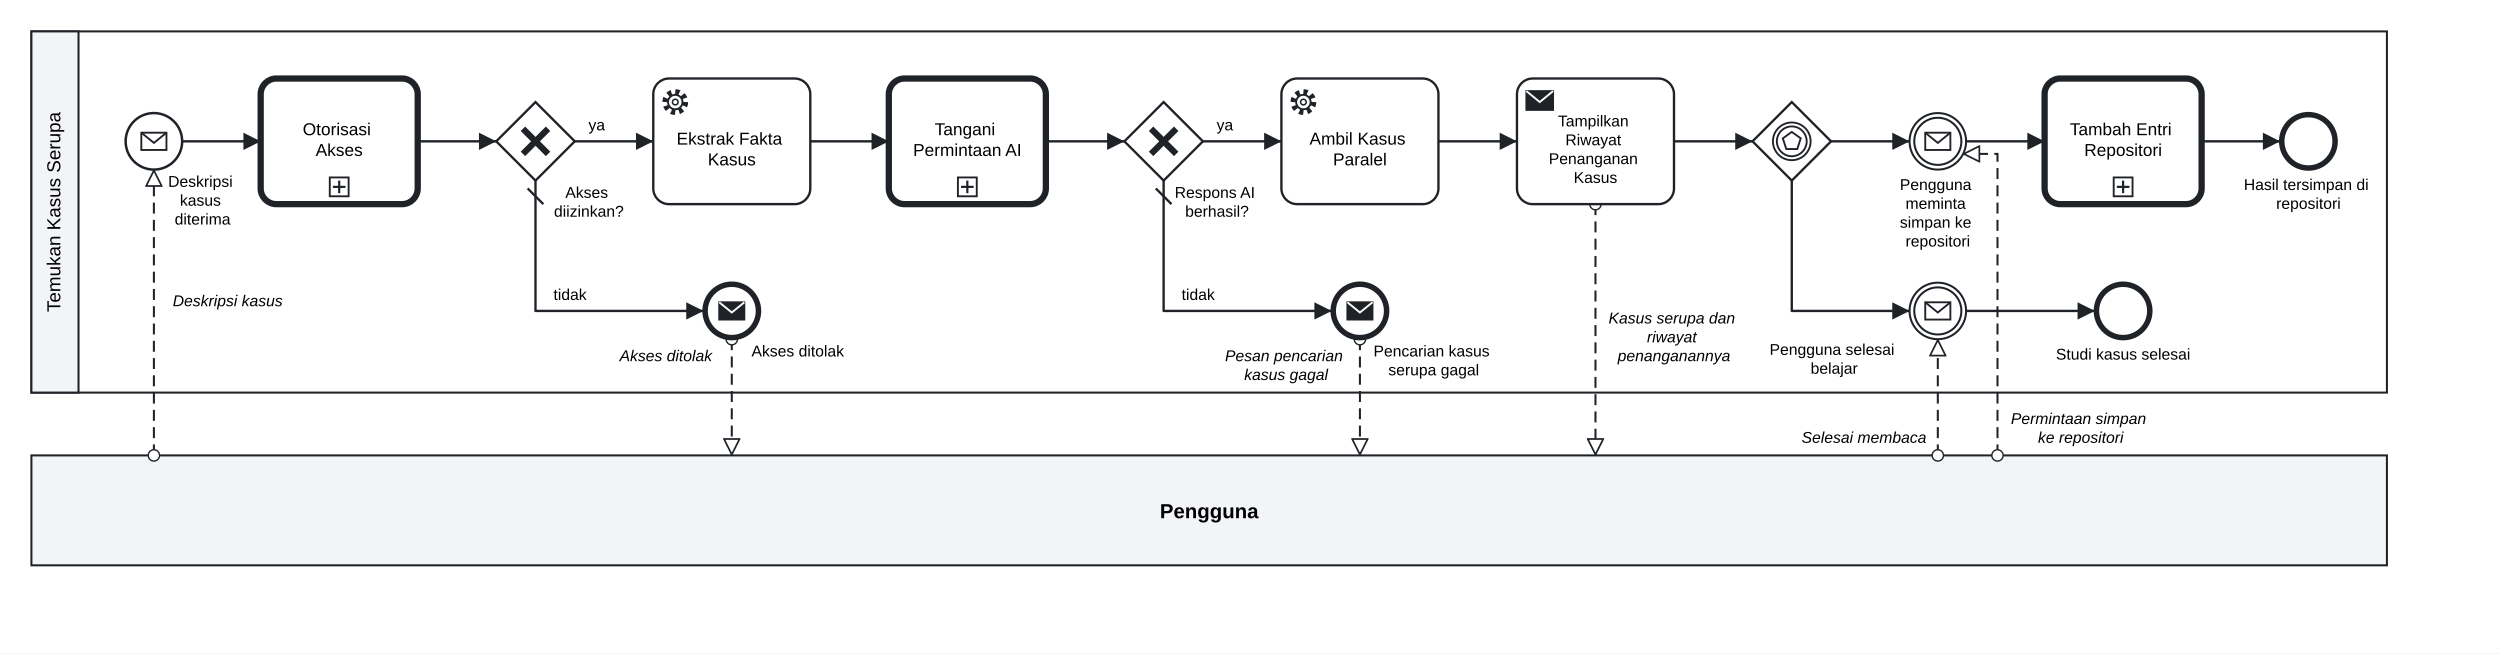
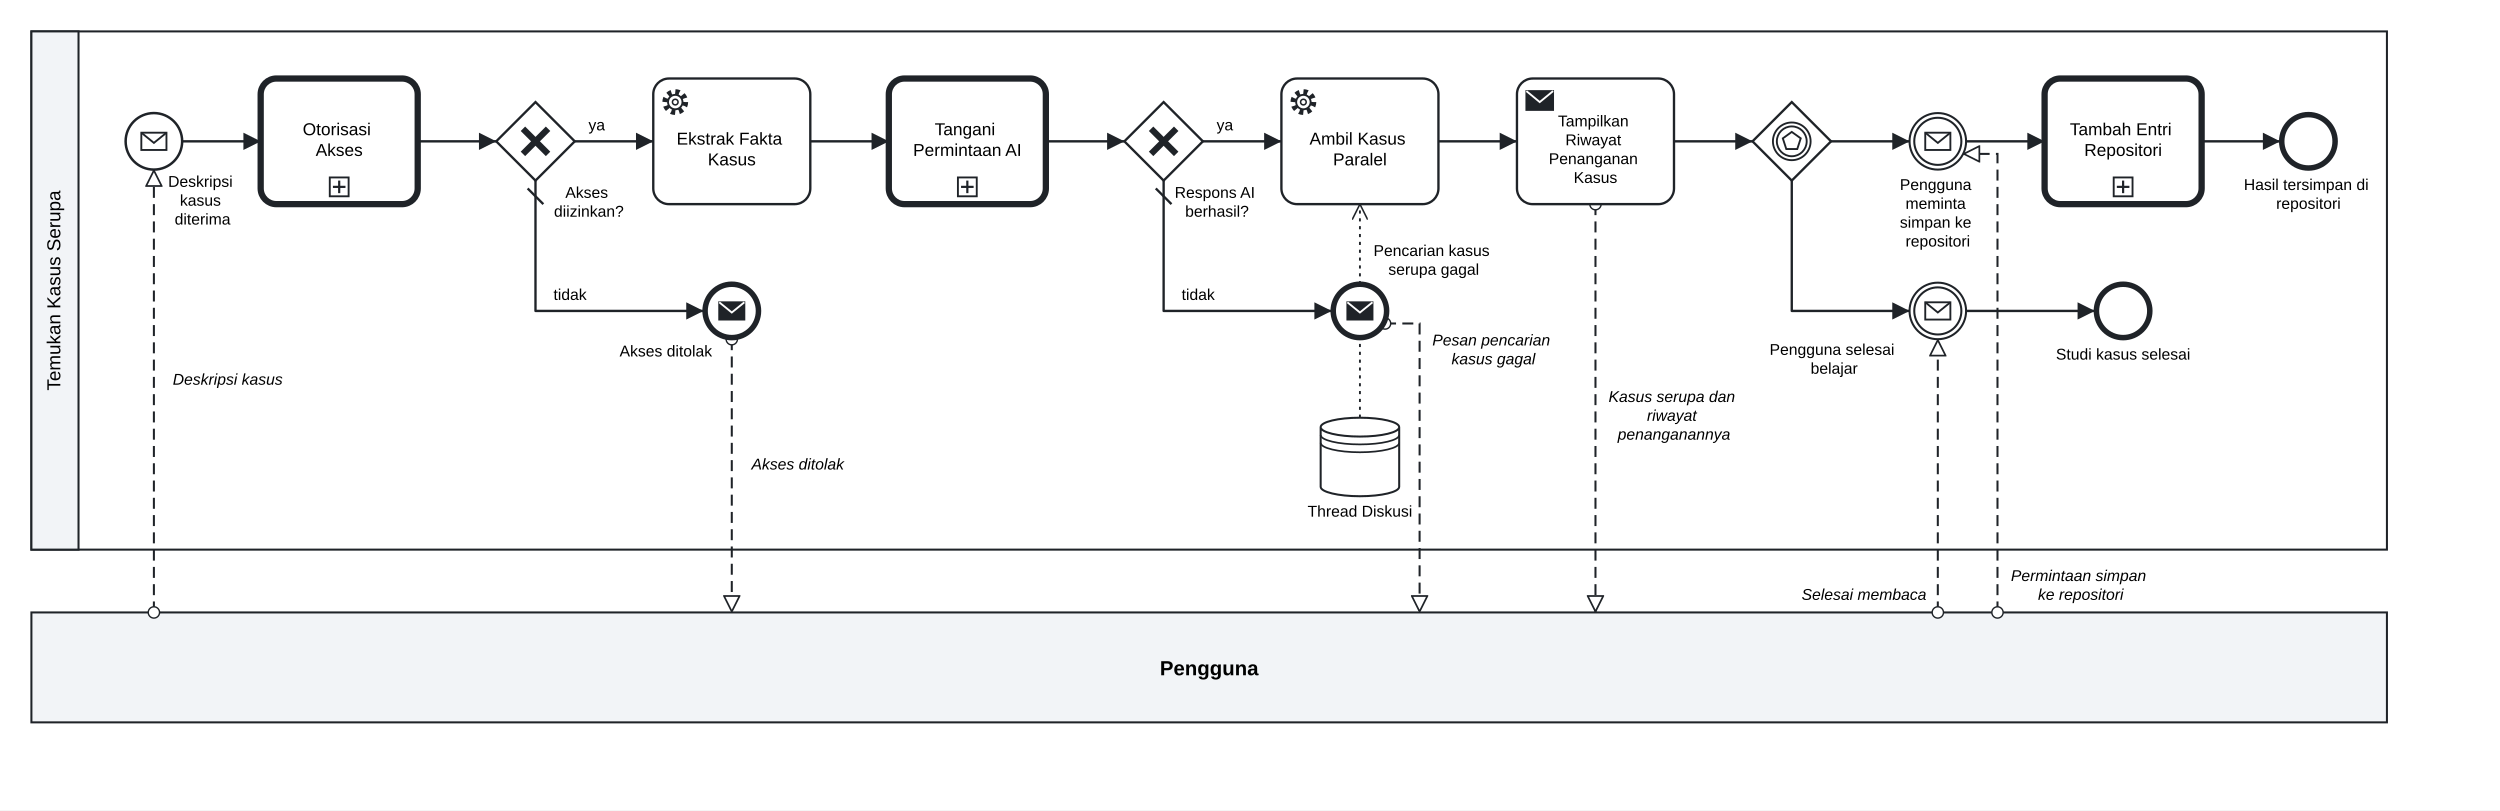
- <svg xmlns="http://www.w3.org/2000/svg" viewBox="-20 -20 1592 416" width="1592" height="416" font-family="Arial, Helvetica, sans-serif" role="img" aria-labelledby="tok-title tok-desc">
+ <svg xmlns="http://www.w3.org/2000/svg" viewBox="-20 -20 1592 516" width="1592" height="516" font-family="Arial, Helvetica, sans-serif" role="img" aria-labelledby="tok-title tok-desc">
  <defs>
    <marker id="seqEnd" viewBox="0 0 10 10" refX="10" refY="5" markerUnits="userSpaceOnUse" markerWidth="11" markerHeight="11" orient="auto">
      <path d="M0,0 L10,5 L0,10 z" fill="#1f2328" />
    </marker>
    <marker id="msgEnd" viewBox="0 0 10 10" refX="10" refY="5" markerUnits="userSpaceOnUse" markerWidth="11" markerHeight="11" orient="auto">
      <path d="M0.5,0.5 L9.5,5 L0.5,9.5 z" fill="#fff" stroke="#1f2328" />
    </marker>
    <marker id="msgStart" viewBox="0 0 10 10" refX="5" refY="5" markerUnits="userSpaceOnUse" markerWidth="9" markerHeight="9">
      <circle cx="5" cy="5" r="4" fill="#fff" stroke="#1f2328" />
    </marker>
    <marker id="assocEnd" viewBox="0 0 10 10" refX="10" refY="5" markerUnits="userSpaceOnUse" markerWidth="10" markerHeight="10" orient="auto">
      <path d="M0,0 L10,5 L0,10" fill="none" stroke="#1f2328" />
    </marker>
  </defs>
-   <rect x="-20" y="-20" width="1592" height="416" fill="#fff" />
-   <rect x="0.0" y="0.0" width="1500.0" height="230.0" fill="#fff" stroke="#1f2328" stroke-width="1.3" />
-   <rect x="0.0" y="0.0" width="30" height="230.0" fill="#f2f4f7" stroke="#1f2328" stroke-width="1.3" />
-   <g transform="rotate(-90 15.0 115.0)">
-     <text x="15.0" y="115.0" font-size="12" text-anchor="middle" dominant-baseline="middle" transform="translate(0 0.0)">Temukan Kasus Serupa</text>
+   <rect x="-20" y="-20" width="1592" height="516" fill="#fff" />
+   <rect x="0.0" y="0.0" width="1500.0" height="330.0" fill="#fff" stroke="#1f2328" stroke-width="1.3" />
+   <rect x="0.0" y="0.0" width="30" height="330.0" fill="#f2f4f7" stroke="#1f2328" stroke-width="1.3" />
+   <g transform="rotate(-90 15.0 165.0)">
+     <text x="15.0" y="165.0" font-size="12" text-anchor="middle" dominant-baseline="middle" transform="translate(0 0.0)">Temukan Kasus Serupa</text>
  </g>
-   <rect x="0.0" y="270.0" width="1500.0" height="70.0" fill="#f2f4f7" stroke="#1f2328" stroke-width="1.3" />
-   <text x="750.0" y="310.0" font-size="13" text-anchor="middle" font-weight="bold">
+   <rect x="0.0" y="370.0" width="1500.0" height="70.0" fill="#f2f4f7" stroke="#1f2328" stroke-width="1.3" />
+   <text x="750.0" y="410.0" font-size="13" text-anchor="middle" font-weight="bold">
    <tspan x="750.0" dy="0.0">Pengguna</tspan>
  </text>
-   <polyline points="78.0,270.0 78.0,88.0" fill="none" stroke="#1f2328" stroke-width="1.3" stroke-dasharray="7 4" marker-start="url(#msgStart)" marker-end="url(#msgEnd)" />
-   <polyline points="446.0,196.0 446.0,270.0" fill="none" stroke="#1f2328" stroke-width="1.3" stroke-dasharray="7 4" marker-start="url(#msgStart)" marker-end="url(#msgEnd)" />
-   <polyline points="846.0,196.0 846.0,270.0" fill="none" stroke="#1f2328" stroke-width="1.3" stroke-dasharray="7 4" marker-start="url(#msgStart)" marker-end="url(#msgEnd)" />
-   <polyline points="996.0,110.0 996.0,270.0" fill="none" stroke="#1f2328" stroke-width="1.3" stroke-dasharray="7 4" marker-start="url(#msgStart)" marker-end="url(#msgEnd)" />
-   <polyline points="1252.0,270.0 1252.0,78.0 1230.0,78.0" fill="none" stroke="#1f2328" stroke-width="1.3" stroke-dasharray="7 4" marker-start="url(#msgStart)" marker-end="url(#msgEnd)" />
-   <polyline points="1214.0,270.0 1214.0,196.0" fill="none" stroke="#1f2328" stroke-width="1.3" stroke-dasharray="7 4" marker-start="url(#msgStart)" marker-end="url(#msgEnd)" />
+   <polyline points="78.0,370.0 78.0,88.0" fill="none" stroke="#1f2328" stroke-width="1.3" stroke-dasharray="7 4" marker-start="url(#msgStart)" marker-end="url(#msgEnd)" />
+   <polyline points="446.0,196.0 446.0,370.0" fill="none" stroke="#1f2328" stroke-width="1.3" stroke-dasharray="7 4" marker-start="url(#msgStart)" marker-end="url(#msgEnd)" />
+   <polyline points="862.0,186.0 884.0,186.0 884.0,370.0" fill="none" stroke="#1f2328" stroke-width="1.3" stroke-dasharray="7 4" marker-start="url(#msgStart)" marker-end="url(#msgEnd)" />
+   <polyline points="996.0,110.0 996.0,370.0" fill="none" stroke="#1f2328" stroke-width="1.3" stroke-dasharray="7 4" marker-start="url(#msgStart)" marker-end="url(#msgEnd)" />
+   <polyline points="1252.0,370.0 1252.0,78.0 1230.0,78.0" fill="none" stroke="#1f2328" stroke-width="1.3" stroke-dasharray="7 4" marker-start="url(#msgStart)" marker-end="url(#msgEnd)" />
+   <polyline points="1214.0,370.0 1214.0,196.0" fill="none" stroke="#1f2328" stroke-width="1.3" stroke-dasharray="7 4" marker-start="url(#msgStart)" marker-end="url(#msgEnd)" />
+   <polyline points="846.0,246.0 846.0,110.0" fill="none" stroke="#1f2328" stroke-width="1.2" stroke-dasharray="2 3" marker-end="url(#assocEnd)" />
  <polyline points="96.0,70.0 146.0,70.0" fill="none" stroke="#1f2328" stroke-width="1.5" stroke-linejoin="round" marker-end="url(#seqEnd)" />
  <polyline points="246.0,70.0 296.0,70.0" fill="none" stroke="#1f2328" stroke-width="1.5" stroke-linejoin="round" marker-end="url(#seqEnd)" />
  <polyline points="346.0,70.0 396.0,70.0" fill="none" stroke="#1f2328" stroke-width="1.5" stroke-linejoin="round" marker-end="url(#seqEnd)" />
  <polyline points="321.0,95.0 321.0,178.0 428.0,178.0" fill="none" stroke="#1f2328" stroke-width="1.5" stroke-linejoin="round" marker-end="url(#seqEnd)" />
  <line x1="316.0" y1="100.0" x2="326.0" y2="110.0" stroke="#1f2328" stroke-width="1.5" />
  <polyline points="496.0,70.0 546.0,70.0" fill="none" stroke="#1f2328" stroke-width="1.5" stroke-linejoin="round" marker-end="url(#seqEnd)" />
  <polyline points="646.0,70.0 696.0,70.0" fill="none" stroke="#1f2328" stroke-width="1.5" stroke-linejoin="round" marker-end="url(#seqEnd)" />
  <polyline points="746.0,70.0 796.0,70.0" fill="none" stroke="#1f2328" stroke-width="1.5" stroke-linejoin="round" marker-end="url(#seqEnd)" />
  <polyline points="721.0,95.0 721.0,178.0 828.0,178.0" fill="none" stroke="#1f2328" stroke-width="1.5" stroke-linejoin="round" marker-end="url(#seqEnd)" />
  <line x1="716.0" y1="100.0" x2="726.0" y2="110.0" stroke="#1f2328" stroke-width="1.5" />
  <polyline points="896.0,70.0 946.0,70.0" fill="none" stroke="#1f2328" stroke-width="1.5" stroke-linejoin="round" marker-end="url(#seqEnd)" />
  <polyline points="1046.0,70.0 1096.0,70.0" fill="none" stroke="#1f2328" stroke-width="1.5" stroke-linejoin="round" marker-end="url(#seqEnd)" />
  <polyline points="1146.0,70.0 1196.0,70.0" fill="none" stroke="#1f2328" stroke-width="1.5" stroke-linejoin="round" marker-end="url(#seqEnd)" />
  <polyline points="1121.0,95.0 1121.0,178.0 1196.0,178.0" fill="none" stroke="#1f2328" stroke-width="1.5" stroke-linejoin="round" marker-end="url(#seqEnd)" />
  <polyline points="1232.0,70.0 1282.0,70.0" fill="none" stroke="#1f2328" stroke-width="1.5" stroke-linejoin="round" marker-end="url(#seqEnd)" />
  <polyline points="1382.0,70.0 1432.0,70.0" fill="none" stroke="#1f2328" stroke-width="1.5" stroke-linejoin="round" marker-end="url(#seqEnd)" />
  <polyline points="1232.0,178.0 1314.0,178.0" fill="none" stroke="#1f2328" stroke-width="1.5" stroke-linejoin="round" marker-end="url(#seqEnd)" />
  <circle cx="78.0" cy="70.0" r="18" fill="#fff" stroke="#1f2328" stroke-width="1.6" />
  <rect x="70.0" y="64.5" width="16" height="11" fill="#fff" stroke="#1f2328" stroke-width="1.2" />
  <polyline points="70.0,64.5 78.0,71.0 86.0,64.5" fill="none" stroke="#1f2328" stroke-width="1.2" />
  <rect x="146.0" y="30.0" width="100.0" height="80.0" rx="10" fill="#fff" stroke="#1f2328" stroke-width="4" />
  <text x="196.0" y="66.1" font-size="11" text-anchor="middle">
    <tspan x="196.0" dy="0.0">Otorisasi</tspan>
    <tspan x="196.0" dy="13.2">Akses</tspan>
  </text>
  <rect x="190.0" y="93.0" width="12" height="12" fill="#fff" stroke="#1f2328" stroke-width="1.2" />
  <path d="M192.0,99.0 h8 M196.0,95.0 v8" stroke="#1f2328" stroke-width="1.4" />
  <polygon points="321.0,45.0 346.0,70.0 321.0,95.0 296.0,70.0" fill="#fff" stroke="#1f2328" stroke-width="1.5" />
  <path d="M313.0,62.0 L329.0,78.0 M329.0,62.0 L313.0,78.0" stroke="#1f2328" stroke-width="4" />
  <circle cx="446.0" cy="178.0" r="17" fill="#fff" stroke="#1f2328" stroke-width="3.5" />
  <rect x="438.0" y="172.5" width="16" height="11" fill="#1f2328" stroke="#1f2328" stroke-width="1.2" />
  <polyline points="438.0,172.5 446.0,179.0 454.0,172.5" fill="none" stroke="#fff" stroke-width="1.2" />
  <rect x="396.0" y="30.0" width="100.0" height="80.0" rx="10" fill="#fff" stroke="#1f2328" stroke-width="1.5" />
  <circle cx="410.0" cy="45.0" r="6.5" fill="none" stroke="#1f2328" stroke-width="3.4" stroke-dasharray="2.6 2.5" />
  <circle cx="410.0" cy="45.0" r="4.6" fill="#fff" stroke="#1f2328" stroke-width="1.2" />
  <circle cx="410.0" cy="45.0" r="1.8" fill="none" stroke="#1f2328" stroke-width="1" />
  <text x="446.0" y="72.1" font-size="11" text-anchor="middle">
    <tspan x="446.0" dy="0.0">Ekstrak Fakta</tspan>
    <tspan x="446.0" dy="13.2">Kasus</tspan>
  </text>
  <rect x="546.0" y="30.0" width="100.0" height="80.0" rx="10" fill="#fff" stroke="#1f2328" stroke-width="4" />
  <text x="596.0" y="66.1" font-size="11" text-anchor="middle">
    <tspan x="596.0" dy="0.0">Tangani</tspan>
    <tspan x="596.0" dy="13.2">Permintaan AI</tspan>
  </text>
  <rect x="590.0" y="93.0" width="12" height="12" fill="#fff" stroke="#1f2328" stroke-width="1.2" />
  <path d="M592.0,99.0 h8 M596.0,95.0 v8" stroke="#1f2328" stroke-width="1.4" />
  <polygon points="721.0,45.0 746.0,70.0 721.0,95.0 696.0,70.0" fill="#fff" stroke="#1f2328" stroke-width="1.5" />
  <path d="M713.0,62.0 L729.0,78.0 M729.0,62.0 L713.0,78.0" stroke="#1f2328" stroke-width="4" />
  <circle cx="846.0" cy="178.0" r="17" fill="#fff" stroke="#1f2328" stroke-width="3.5" />
  <rect x="838.0" y="172.5" width="16" height="11" fill="#1f2328" stroke="#1f2328" stroke-width="1.2" />
  <polyline points="838.0,172.5 846.0,179.0 854.0,172.5" fill="none" stroke="#fff" stroke-width="1.2" />
  <rect x="796.0" y="30.0" width="100.0" height="80.0" rx="10" fill="#fff" stroke="#1f2328" stroke-width="1.5" />
  <circle cx="810.0" cy="45.0" r="6.5" fill="none" stroke="#1f2328" stroke-width="3.4" stroke-dasharray="2.6 2.5" />
  <circle cx="810.0" cy="45.0" r="4.6" fill="#fff" stroke="#1f2328" stroke-width="1.2" />
  <circle cx="810.0" cy="45.0" r="1.8" fill="none" stroke="#1f2328" stroke-width="1" />
  <text x="846.0" y="72.1" font-size="11" text-anchor="middle">
    <tspan x="846.0" dy="0.0">Ambil Kasus</tspan>
    <tspan x="846.0" dy="13.2">Paralel</tspan>
  </text>
  <rect x="946.0" y="30.0" width="100.0" height="80.0" rx="10" fill="#fff" stroke="#1f2328" stroke-width="1.5" />
  <rect x="952.0" y="38.0" width="17" height="12" fill="#1f2328" stroke="#1f2328" stroke-width="1.2" />
  <polyline points="952.0,38.0 960.5,45.0 969.0,38.0" fill="none" stroke="#fff" stroke-width="1.2" />
  <text x="996.0" y="60.5" font-size="10" text-anchor="middle">
    <tspan x="996.0" dy="0.0">Tampilkan</tspan>
    <tspan x="996.0" dy="12.0">Riwayat</tspan>
    <tspan x="996.0" dy="12.0">Penanganan</tspan>
    <tspan x="996.0" dy="12.0">Kasus</tspan>
  </text>
  <polygon points="1121.0,45.0 1146.0,70.0 1121.0,95.0 1096.0,70.0" fill="#fff" stroke="#1f2328" stroke-width="1.5" />
  <circle cx="1121.0" cy="70.0" r="12" fill="none" stroke="#1f2328" stroke-width="1.2" />
  <circle cx="1121.0" cy="70.0" r="9.5" fill="none" stroke="#1f2328" stroke-width="1.2" />
  <polygon points="1121.0,64.0 1126.7,68.1 1124.5,74.9 1117.5,74.9 1115.3,68.1" fill="none" stroke="#1f2328" stroke-width="1.2" />
  <circle cx="1214.0" cy="70.0" r="18" fill="#fff" stroke="#1f2328" stroke-width="1.3" />
  <circle cx="1214.0" cy="70.0" r="15" fill="none" stroke="#1f2328" stroke-width="1.3" />
  <rect x="1206.0" y="64.5" width="16" height="11" fill="#fff" stroke="#1f2328" stroke-width="1.2" />
  <polyline points="1206.0,64.5 1214.0,71.0 1222.0,64.5" fill="none" stroke="#1f2328" stroke-width="1.2" />
  <circle cx="1214.0" cy="178.0" r="18" fill="#fff" stroke="#1f2328" stroke-width="1.3" />
  <circle cx="1214.0" cy="178.0" r="15" fill="none" stroke="#1f2328" stroke-width="1.3" />
  <rect x="1206.0" y="172.5" width="16" height="11" fill="#fff" stroke="#1f2328" stroke-width="1.2" />
  <polyline points="1206.0,172.5 1214.0,179.0 1222.0,172.5" fill="none" stroke="#1f2328" stroke-width="1.2" />
  <rect x="1282.0" y="30.0" width="100.0" height="80.0" rx="10" fill="#fff" stroke="#1f2328" stroke-width="4" />
  <text x="1332.0" y="66.1" font-size="11" text-anchor="middle">
    <tspan x="1332.0" dy="0.0">Tambah Entri</tspan>
    <tspan x="1332.0" dy="13.2">Repositori</tspan>
  </text>
  <rect x="1326.0" y="93.0" width="12" height="12" fill="#fff" stroke="#1f2328" stroke-width="1.2" />
  <path d="M1328.0,99.0 h8 M1332.0,95.0 v8" stroke="#1f2328" stroke-width="1.4" />
  <circle cx="1450.0" cy="70.0" r="17" fill="#fff" stroke="#1f2328" stroke-width="3.5" />
  <circle cx="1332.0" cy="178.0" r="17" fill="#fff" stroke="#1f2328" stroke-width="3.5" />
-   <text x="125.0" y="175.0" font-size="10" text-anchor="middle" font-style="italic">
+   <path d="M821.0,252.0 a25.0,6 0 0 0 50.0,0 a25.0,6 0 0 0 -50.0,0 v38.0 a25.0,6 0 0 0 50.0,0 v-38.0" fill="#fff" stroke="#1f2328" stroke-width="1.3" />
+   <path d="M821.0,257.0 a25.0,6 0 0 0 50.0,0 M821.0,262.0 a25.0,6 0 0 0 50.0,0" fill="none" stroke="#1f2328" stroke-width="1.1" />
+   <text x="125.0" y="225.0" font-size="10" text-anchor="middle" font-style="italic">
    <tspan x="125.0" dy="0.0">Deskripsi kasus</tspan>
  </text>
-   <text x="404.0" y="210.0" font-size="10" text-anchor="middle" font-style="italic">
-     <tspan x="404.0" dy="0.0">Akses ditolak</tspan>
+   <text x="488.0" y="279.0" font-size="10" text-anchor="middle" font-style="italic">
+     <tspan x="488.0" dy="0.0">Akses ditolak</tspan>
  </text>
-   <text x="799.0" y="210.0" font-size="10" text-anchor="middle" font-style="italic">
-     <tspan x="799.0" dy="0.0">Pesan pencarian</tspan>
-     <tspan x="799.0" dy="12.0">kasus gagal</tspan>
+   <text x="931.0" y="200.0" font-size="10" text-anchor="middle" font-style="italic">
+     <tspan x="931.0" dy="0.0">Pesan pencarian</tspan>
+     <tspan x="931.0" dy="12.0">kasus gagal</tspan>
  </text>
-   <text x="1046.0" y="186.0" font-size="10" text-anchor="middle" font-style="italic">
+   <text x="1046.0" y="236.0" font-size="10" text-anchor="middle" font-style="italic">
    <tspan x="1046.0" dy="0.0">Kasus serupa dan</tspan>
    <tspan x="1046.0" dy="12.0">riwayat</tspan>
    <tspan x="1046.0" dy="12.0">penanganannya</tspan>
  </text>
-   <text x="1305.0" y="250.0" font-size="10" text-anchor="middle" font-style="italic">
+   <text x="1305.0" y="350.0" font-size="10" text-anchor="middle" font-style="italic">
    <tspan x="1305.0" dy="0.0">Permintaan simpan</tspan>
    <tspan x="1305.0" dy="12.0">ke repositori</tspan>
  </text>
-   <text x="1167.0" y="262.0" font-size="10" text-anchor="middle" font-style="italic">
+   <text x="1167.0" y="362.0" font-size="10" text-anchor="middle" font-style="italic">
    <tspan x="1167.0" dy="0.0">Selesai membaca</tspan>
  </text>
  <text x="360.0" y="63.0" font-size="10" text-anchor="middle">
    <tspan x="360.0" dy="0.0">ya</tspan>
  </text>
  <text x="343.0" y="171.0" font-size="10" text-anchor="middle">
    <tspan x="343.0" dy="0.0">tidak</tspan>
  </text>
  <text x="760.0" y="63.0" font-size="10" text-anchor="middle">
    <tspan x="760.0" dy="0.0">ya</tspan>
  </text>
  <text x="743.0" y="171.0" font-size="10" text-anchor="middle">
    <tspan x="743.0" dy="0.0">tidak</tspan>
  </text>
  <text x="109.0" y="99.0" font-size="10" text-anchor="middle">
    <tspan x="109.0" dy="0.0">Deskripsi</tspan>
    <tspan x="109.0" dy="12.0">kasus</tspan>
    <tspan x="109.0" dy="12.0">diterima</tspan>
  </text>
  <text x="355.0" y="106.0" font-size="10" text-anchor="middle">
    <tspan x="355.0" dy="0.0">Akses</tspan>
    <tspan x="355.0" dy="12.0">diizinkan?</tspan>
  </text>
-   <text x="488.0" y="207.0" font-size="10" text-anchor="middle">
-     <tspan x="488.0" dy="0.0">Akses ditolak</tspan>
+   <text x="404.0" y="207.0" font-size="10" text-anchor="middle">
+     <tspan x="404.0" dy="0.0">Akses ditolak</tspan>
  </text>
  <text x="755.0" y="106.0" font-size="10" text-anchor="middle">
    <tspan x="755.0" dy="0.0">Respons AI</tspan>
    <tspan x="755.0" dy="12.0">berhasil?</tspan>
  </text>
-   <text x="893.0" y="207.0" font-size="10" text-anchor="middle">
+   <text x="893.0" y="143.0" font-size="10" text-anchor="middle">
    <tspan x="893.0" dy="0.0">Pencarian kasus</tspan>
    <tspan x="893.0" dy="12.0">serupa gagal</tspan>
  </text>
  <text x="1214.0" y="101.0" font-size="10" text-anchor="middle">
    <tspan x="1214.0" dy="0.0">Pengguna</tspan>
    <tspan x="1214.0" dy="12.0">meminta</tspan>
    <tspan x="1214.0" dy="12.0">simpan ke</tspan>
    <tspan x="1214.0" dy="12.0">repositori</tspan>
  </text>
  <text x="1148.0" y="206.0" font-size="10" text-anchor="middle">
    <tspan x="1148.0" dy="0.0">Pengguna selesai</tspan>
    <tspan x="1148.0" dy="12.0">belajar</tspan>
  </text>
  <text x="1450.0" y="101.0" font-size="10" text-anchor="middle">
    <tspan x="1450.0" dy="0.0">Hasil tersimpan di</tspan>
    <tspan x="1450.0" dy="12.0">repositori</tspan>
  </text>
  <text x="1332.0" y="209.0" font-size="10" text-anchor="middle">
    <tspan x="1332.0" dy="0.0">Studi kasus selesai</tspan>
  </text>
+   <text x="846.0" y="309.0" font-size="10" text-anchor="middle">
+     <tspan x="846.0" dy="0.0">Thread Diskusi</tspan>
+   </text>
</svg>
